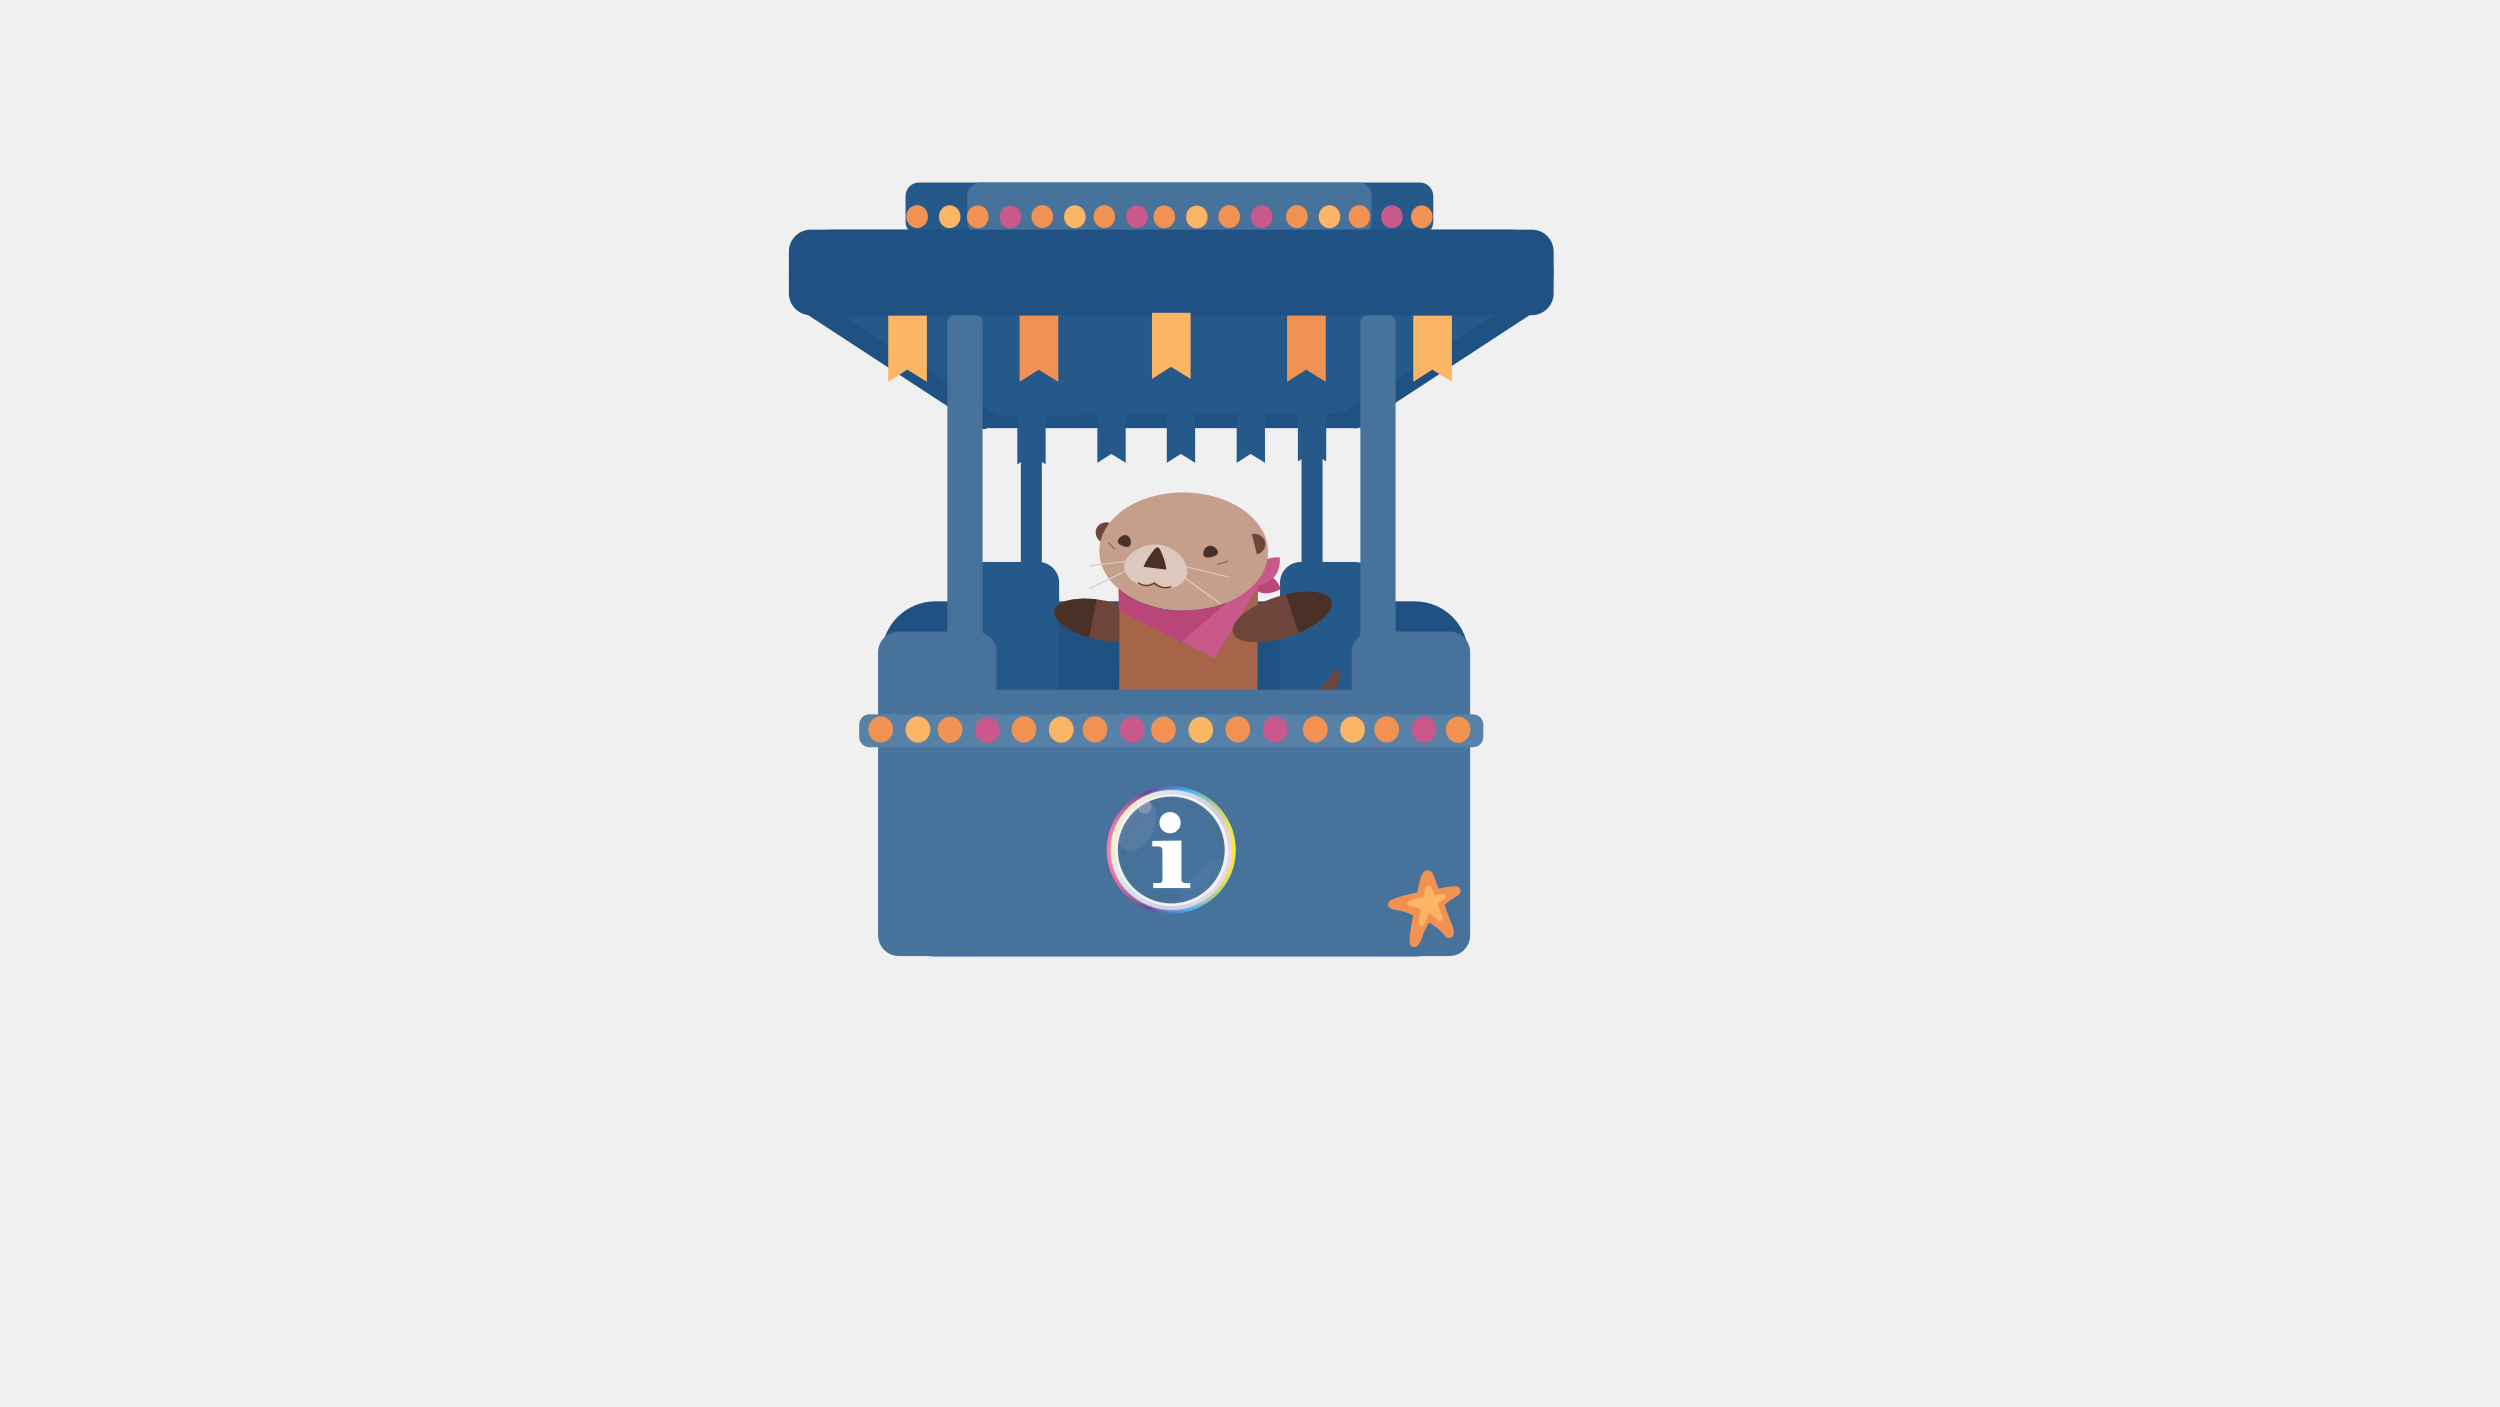
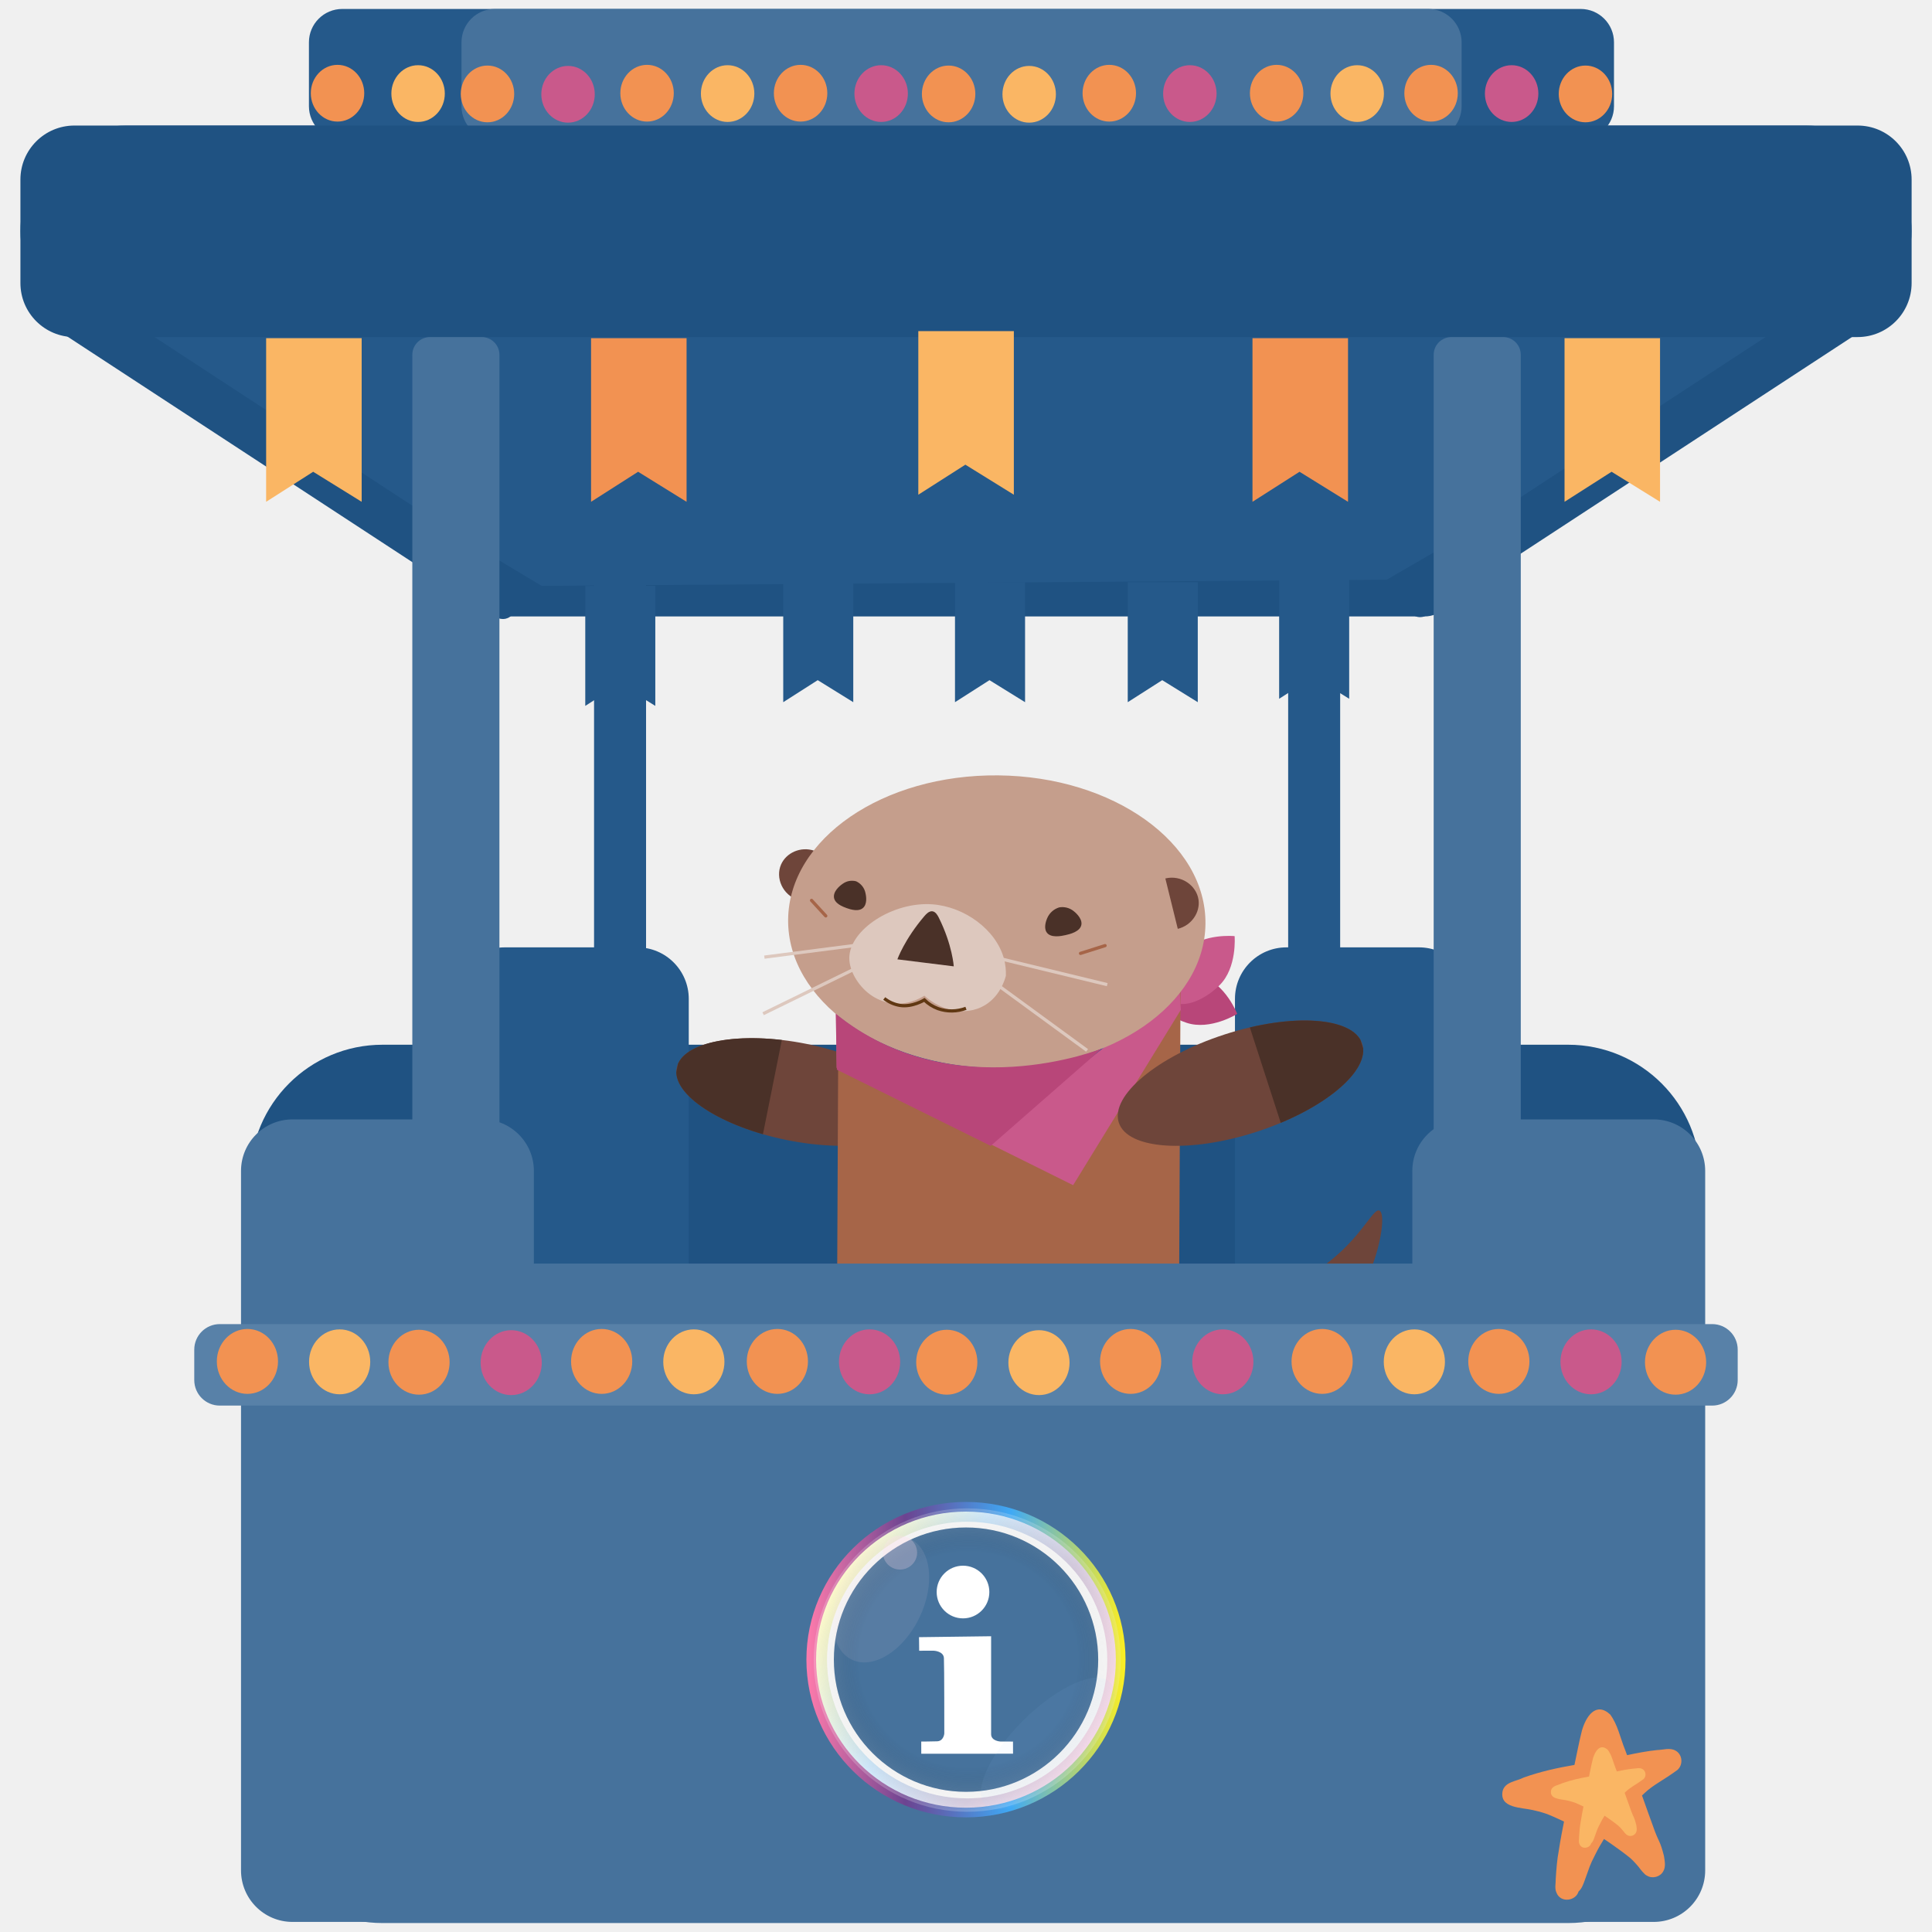
- <svg xmlns="http://www.w3.org/2000/svg" xmlns:xlink="http://www.w3.org/1999/xlink" version="1.1" id="Layer_1" x="0px" y="0px" width="1920px" height="1080px" viewBox="0 0 1920 1080" style="enable-background:new 0 0 1920 1080;" xml:space="preserve">
+ <svg xmlns="http://www.w3.org/2000/svg" xmlns:xlink="http://www.w3.org/1999/xlink" version="1.1" id="Layer_1" x="0px" y="0px" width="600px" height="600px" viewBox="0 0 600 600" style="enable-background:new 0 0 600 600;" xml:space="preserve">
  <style type="text/css">
	.st0{fill:#1F5282;}
	.st1{fill:#25598A;}
	.st2{fill:#46729C;}
	.st3{fill:#6E453A;}
	.st4{fill:#B84679;}
	.st5{fill:#C9598B;}
	.st6{clip-path:url(#SVGID_2_);}
	.st7{fill:#4A3128;}
	.st8{fill:#69473B;}
	.st9{fill:#A66548;}
	.st10{clip-path:url(#SVGID_4_);}
	.st11{fill:#1D559F;}
	.st12{fill:#C59E8C;}
	.st13{fill:#DDC8BE;}
	.st14{fill:none;stroke:#DDC8BE;stroke-miterlimit:10;}
	.st15{fill:none;stroke:#603813;stroke-miterlimit:10;}
	.st16{fill:none;stroke:#A66548;stroke-linecap:round;stroke-miterlimit:10;}
	.st17{clip-path:url(#SVGID_6_);}
	.st18{fill:#5881A8;stroke:#5881A8;stroke-width:6;stroke-miterlimit:10;}
	.st19{fill:#FAB664;}
	.st20{fill:#F29252;}
	.st21{fill:none;stroke:#FFFFFF;stroke-width:6;stroke-miterlimit:10;}
	.st22{fill:#FFFFFF;}
	.st23{opacity:0.28;}
	.st24{fill:url(#SVGID_7_);}
	.st25{fill:none;stroke:url(#SVGID_8_);stroke-width:3;stroke-miterlimit:10;}
	.st26{opacity:0.2;}
	.st27{fill:url(#SVGID_9_);}
	.st28{opacity:0.09;fill:#FFDCED;enable-background:new    ;}
	.st29{opacity:0.26;fill:#FFDCED;enable-background:new    ;}
	.st30{opacity:0.06;fill:#97D3FF;enable-background:new    ;}
</style>
-   <path class="st0" d="M677.28,693.2V502.88c0-22.67,18.38-41.05,41.05-41.05h368.21c22.67,0,41.05,18.38,41.05,41.05V693.2  c0,22.67-18.38,41.05-41.05,41.05H718.32C695.65,734.25,677.28,715.87,677.28,693.2z" />
-   <path class="st0" d="M748.77,319.82v-17.24c0-4.97,4.03-9,9-9h284.16c4.97,0,9,4.03,9,9v17.24c0,4.97-4.03,9-9,9H757.77  C752.8,328.82,748.77,324.79,748.77,319.82z" />
-   <polygon class="st1" points="781.28,356.6 781.28,319.34 803.04,319.34 803.04,356.6 791.99,349.76 " />
-   <polygon class="st1" points="842.76,355.45 842.76,318.19 864.52,318.19 864.52,355.45 853.48,348.61 " />
-   <polygon class="st1" points="896.1,355.45 896.1,318.19 917.86,318.19 917.86,355.45 906.82,348.61 " />
-   <polygon class="st1" points="949.75,355.45 949.75,318.19 971.51,318.19 971.51,355.45 960.46,348.61 " />
-   <polygon class="st1" points="996.77,354.39 996.77,317.12 1018.53,317.12 1018.53,354.39 1007.48,347.54 " />
-   <path class="st1" d="M605.86,209.21L605.86,209.21c0-18.14,14.7-32.84,32.84-32.84h521.64c18.14,0,32.84,14.7,32.84,32.84v0  c0,18.14-18.26,24.51-32.84,32.84l-130.15,75.35l-262.43,1.93L638.7,242.06C622.14,233.05,605.86,227.35,605.86,209.21z" />
-   <path class="st1" d="M695.46,170.37v-19.85c0-5.72,4.64-10.36,10.36-10.36h384.58c5.72,0,10.36,4.64,10.36,10.36v19.85  c0,5.72-4.64,10.36-10.36,10.36H705.82C700.1,180.73,695.46,176.09,695.46,170.37z" />
-   <path class="st1" d="M999.05,431.59l41.13,0c8.84,0,16,7.16,16,16v131.25c0,8.84-7.16,16-16,16l-41.13,0c-8.84,0-16-7.16-16-16  V447.59C983.05,438.75,990.21,431.59,999.05,431.59z" />
-   <path class="st2" d="M1054.13,485.02l58.95,0c8.84,0,16,7.16,16,16v217.23c0,8.84-7.16,16-16,16l-58.95,0c-8.84,0-16-7.16-16-16  V501.02C1038.13,492.18,1045.29,485.02,1054.13,485.02z" />
-   <path class="st1" d="M756.29,431.59l41.13,0c8.84,0,16,7.16,16,16v131.25c0,8.84-7.16,16-16,16l-41.13,0c-8.84,0-16-7.16-16-16  V447.59C740.29,438.75,747.46,431.59,756.29,431.59z" />
-   <path class="st2" d="M690.37,485.02l58.95,0c8.84,0,16,7.16,16,16v217.23c0,8.84-7.16,16-16,16l-58.95,0c-8.84,0-16-7.16-16-16  V501.02C674.37,492.18,681.53,485.02,690.37,485.02z" />
-   <path class="st3" d="M940.79,574.57c25.31,2.17,50.4-6.18,69.34-23.1c9.64-8.51,13.29-15.29,15.26-20.25  c3.08-7.73,4.37-16.87,2.56-17.86c-1.65-0.89-4.44,5.73-12.28,12.98c-4.9,4.47-10.51,8.1-16.6,10.73c-11.72,5-22.06,4.47-27.31,4.15  c-8.43-0.55-16.69-2.62-24.39-6.1" />
-   <path class="st4" d="M983.75,452.26c0,0-8.37,5.22-15.73,2.76s-12.26-7.67-10.94-11.65c1.33-3.98,8.37-5.22,15.73-2.76  S983.75,452.26,983.75,452.26z" />
-   <path class="st5" d="M982.95,428.1c0,0,0.84,9.82-4.69,15.26c-5.53,5.44-12.4,7.44-15.34,4.45s-0.84-9.82,4.69-15.26  C973.14,427.12,982.95,428.1,982.95,428.1z" />
-   <ellipse id="_Ellipse_3_2_" transform="matrix(0.1966 -0.9805 0.9805 0.1966 213.2098 1213.275)" class="st3" cx="846.98" cy="476.53" rx="15.24" ry="38.05" />
+   <path class="st0" d="M77.75,555.82V365.5c0-22.67,18.38-41.05,41.05-41.05h368.21c22.67,0,41.05,18.38,41.05,41.05v190.32  c0,22.67-18.38,41.05-41.05,41.05H118.8C96.13,596.86,77.75,578.49,77.75,555.82z" />
+   <path class="st0" d="M149.25,182.44V165.2c0-4.97,4.03-9,9-9h284.16c4.97,0,9,4.03,9,9v17.24c0,4.97-4.03,9-9,9H158.25  C153.28,191.44,149.25,187.41,149.25,182.44z" />
+   <polygon class="st1" points="181.76,219.22 181.76,181.95 203.51,181.95 203.51,219.22 192.47,212.37 " />
+   <polygon class="st1" points="243.24,218.07 243.24,180.81 264.99,180.81 264.99,218.07 253.95,211.23 " />
+   <polygon class="st1" points="296.58,218.07 296.58,180.81 318.34,180.81 318.34,218.07 307.29,211.23 " />
+   <polygon class="st1" points="350.23,218.07 350.23,180.81 371.98,180.81 371.98,218.07 360.94,211.23 " />
+   <polygon class="st1" points="397.25,217.01 397.25,179.74 419,179.74 419,217.01 407.96,210.16 " />
+   <path class="st1" d="M6.34,71.83L6.34,71.83c0-18.14,14.7-32.84,32.84-32.84h521.64c18.14,0,32.84,14.7,32.84,32.84v0  c0,18.14-18.26,24.51-32.84,32.84l-130.15,75.35l-262.43,1.93L39.18,104.68C22.62,95.66,6.34,89.97,6.34,71.83z" />
+   <path class="st1" d="M95.94,32.99V13.14c0-5.72,4.64-10.36,10.36-10.36l384.58,0c5.72,0,10.36,4.64,10.36,10.36v19.85  c0,5.72-4.64,10.36-10.36,10.36H106.3C100.58,43.35,95.94,38.71,95.94,32.99z" />
+   <path class="st1" d="M399.53,294.21l41.13,0c8.84,0,16,7.16,16,16v131.25c0,8.84-7.16,16-16,16l-41.13,0c-8.84,0-16-7.16-16-16  V310.21C383.53,301.37,390.69,294.21,399.53,294.21z" />
+   <path class="st2" d="M454.61,347.64l58.95,0c8.84,0,16,7.16,16,16v217.23c0,8.84-7.16,16-16,16l-58.95,0c-8.84,0-16-7.16-16-16  V363.64C438.61,354.8,445.77,347.64,454.61,347.64z" />
+   <path class="st1" d="M156.77,294.21l41.13,0c8.84,0,16,7.16,16,16v131.25c0,8.84-7.16,16-16,16l-41.13,0c-8.84,0-16-7.16-16-16  V310.21C140.77,301.37,147.93,294.21,156.77,294.21z" />
+   <path class="st2" d="M90.85,347.64l58.95,0c8.84,0,16,7.16,16,16v217.23c0,8.84-7.16,16-16,16l-58.95,0c-8.84,0-16-7.16-16-16  V363.64C74.85,354.8,82.01,347.64,90.85,347.64z" />
+   <path class="st3" d="M341.27,437.19c25.31,2.17,50.4-6.18,69.34-23.1c9.64-8.51,13.29-15.29,15.26-20.25  c3.08-7.73,4.37-16.87,2.56-17.86c-1.65-0.89-4.44,5.73-12.28,12.98c-4.9,4.47-10.51,8.1-16.6,10.73c-11.72,5-22.06,4.47-27.31,4.15  c-8.43-0.55-16.69-2.62-24.39-6.1" />
+   <path class="st4" d="M384.23,314.88c0,0-8.37,5.22-15.73,2.76c-7.36-2.46-12.26-7.67-10.94-11.65c1.33-3.98,8.37-5.22,15.73-2.76  C380.67,305.7,384.23,314.88,384.23,314.88z" />
+   <path class="st5" d="M383.42,290.72c0,0,0.84,9.82-4.69,15.26s-12.4,7.44-15.34,4.45c-2.94-2.99-0.84-9.82,4.69-15.26  C373.62,289.73,383.42,290.72,383.42,290.72z" />
+   <ellipse id="_Ellipse_3_2_" transform="matrix(0.1966 -0.9805 0.9805 0.1966 -133.7291 515.0893)" class="st3" cx="247.46" cy="339.15" rx="15.24" ry="38.05" />
  <g>
    <defs>
-       <ellipse id="SVGID_1_" transform="matrix(0.1966 -0.9805 0.9805 0.1966 213.2098 1213.275)" cx="846.98" cy="476.53" rx="15.24" ry="38.05" />
+       <ellipse id="SVGID_1_" transform="matrix(0.1966 -0.9805 0.9805 0.1966 -133.7291 515.0893)" cx="247.46" cy="339.15" rx="15.24" ry="38.05" />
    </defs>
    <clipPath id="SVGID_2_">
      <use xlink:href="#SVGID_1_" style="overflow:visible;" />
    </clipPath>
    <g class="st6">
-       <rect x="808.16" y="457.05" transform="matrix(0.1966 -0.9805 0.9805 0.1966 199.538 1187.777)" class="st7" width="32.85" height="30.16" />
+       <rect x="208.64" y="319.67" transform="matrix(0.1966 -0.9805 0.9805 0.1966 -147.4008 489.591)" class="st7" width="32.85" height="30.16" />
    </g>
  </g>
-   <path class="st8" d="M957.16,598.65h-52.04c2.22-10.23,4.45-20.46,6.67-30.69h45.38L957.16,598.65z" />
-   <path class="st7" d="M931.14,598.06h26.02c-0.18,14.37-11.97,25.87-26.34,25.69c-14.12-0.18-25.52-11.58-25.69-25.69H931.14z" />
-   <path class="st8" d="M851.75,599.31h48.03l-6.15-30.69h-41.88V599.31z" />
-   <path class="st7" d="M875.77,595.38h-24.02c0,14.27,10.84,26.02,24.02,26.02s24.02-11.75,24.02-26.02H875.77z" />
-   <polygon class="st9" points="965.27,631.8 859.06,630.51 860.01,428.5 966.21,429.79 " />
-   <polygon class="st5" points="965.23,434.97 859.02,432.98 859.34,468.99 932.79,505.45 966.25,450.98 " />
+   <path class="st8" d="M357.64,461.26H305.6c2.22-10.23,4.45-20.46,6.67-30.69h45.38L357.64,461.26z" />
+   <path class="st7" d="M331.62,460.67h26.02c-0.18,14.37-11.97,25.87-26.34,25.69c-14.12-0.18-25.52-11.58-25.69-25.69H331.62z" />
+   <path class="st8" d="M252.23,461.93h48.03l-6.15-30.69h-41.88V461.93z" />
+   <path class="st7" d="M276.25,458h-24.02c0,14.27,10.84,26.02,24.02,26.02c13.17,0,24.02-11.75,24.02-26.02H276.25z" />
+   <polygon class="st9" points="365.74,494.42 259.54,493.13 260.48,291.12 366.69,292.41 " />
+   <polygon class="st5" points="365.71,297.59 259.5,295.6 259.82,331.61 333.27,368.07 366.73,313.6 " />
  <g>
    <defs>
-       <polyline id="SVGID_3_" points="859.93,469.27 933.38,505.73 966.84,451.26 965.82,435.25 859.61,433.26   " />
+       <polyline id="SVGID_3_" points="260.41,331.89 333.86,368.35 367.32,313.88 366.3,297.87 260.09,295.88   " />
    </defs>
    <clipPath id="SVGID_4_">
      <use xlink:href="#SVGID_3_" style="overflow:visible;" />
    </clipPath>
    <g class="st10">
-       <rect x="844.7" y="419.01" transform="matrix(0.7862 -0.618 0.618 0.7862 -85.528 655.4665)" class="st11" width="119.55" height="64.65" />
+       <rect x="245.18" y="281.63" transform="matrix(0.7862 -0.618 0.618 0.7862 -128.8165 255.5889)" class="st11" width="119.55" height="64.65" />
    </g>
  </g>
-   <path class="st3" d="M847.3,416.88c-4.76-1.61-7.02-6.88-5.22-11.01c1.61-3.67,6.08-5.7,10.28-4.3" />
-   <ellipse transform="matrix(9.999500e-03 -0.9999 0.9999 9.999500e-03 476.43 1328.411)" class="st12" cx="909.1" cy="423.6" rx="45.44" ry="64.81" />
-   <path class="st3" d="M961.44,410.19c4.88-1.18,9.61,2.1,10.28,6.54c0.6,3.96-2.12,8.06-6.43,9.11" />
-   <path class="st13" d="M911.91,440.4c-0.26,1-1.9,7.05-7.63,9.75c-3.54,1.67-6.88,1.24-8.21,1.06c-5.02-0.71-8.58-3.8-9.47-4.61l0,0  c-1.4,0.87-5.43,3.1-10.44,2.32c-2.4-0.4-4.67-1.37-6.62-2.84c-3.58-2.7-6.27-7.23-6.26-11.16c0-8.74,13.5-17.61,25.85-16.69  c9.83,0.73,19.75,7.79,22.2,16.95C911.77,436.88,911.97,438.64,911.91,440.4z" />
-   <path class="st7" d="M895.73,437.49l-17.51-2.18c0,0,2.18-6.17,8.43-13.47c0.45-0.52,1.39-1.58,2.44-1.45  c1.05,0.13,1.69,1.37,2.01,2.01C895.3,430.86,895.73,437.49,895.73,437.49z" />
-   <line class="st14" x1="909.19" y1="434.88" x2="943.39" y2="443.17" />
-   <line class="st14" x1="908.71" y1="442.83" x2="937.12" y2="463.59" />
-   <line class="st14" x1="836.91" y1="434.62" x2="871.8" y2="430.12" />
-   <line class="st14" x1="836.51" y1="452.2" x2="868.12" y2="436.74" />
-   <path class="st15" d="M874.14,447.46c1.4,1.11,3.06,1.85,4.82,2.15c3.89,0.63,7.63-1.69,7.63-1.69c1.21,1.19,2.66,2.11,4.25,2.7  c2.82,0.99,5.89,0.95,8.68-0.1" />
-   <path class="st7" d="M928.51,419.17c-1.71,0.5-3.09,1.75-3.78,3.39c-0.2,0.49-1.13,2.7-0.24,4.23c1.2,2.06,4.77,1.26,5.94,1  c1.25-0.28,4.75-1.07,4.96-3.42c0.17-2.01-2.17-3.85-2.49-4.09C931.65,419.32,930.06,418.91,928.51,419.17z" />
-   <path class="st7" d="M865.39,411.08c1.5,0.68,2.59,2.04,2.91,3.66c0.11,0.49,0.63,2.76-0.38,4.19c-1.36,1.93-4.45,0.84-5.46,0.48  c-1.08-0.4-4.11-1.45-3.96-3.79c0.13-2.01,2.48-3.61,2.81-3.82C862.5,410.96,864,410.7,865.39,411.08z" />
-   <line class="st16" x1="935.08" y1="433.46" x2="942.71" y2="431.06" />
-   <line class="st16" x1="851.55" y1="417" x2="855.97" y2="421.82" />
-   <ellipse id="_Ellipse_4_2_" transform="matrix(0.9513 -0.3081 0.3081 0.9513 -98.0672 326.4756)" class="st3" cx="984.79" cy="473.78" rx="39.73" ry="15.91" />
+   <path class="st3" d="M247.78,279.5c-4.76-1.61-7.02-6.88-5.22-11.01c1.61-3.67,6.08-5.7,10.28-4.3" />
+   <ellipse transform="matrix(9.999500e-03 -0.9999 0.9999 9.999500e-03 20.2767 592.9118)" class="st12" cx="309.57" cy="286.22" rx="45.44" ry="64.81" />
+   <path class="st3" d="M361.91,272.81c4.88-1.18,9.61,2.1,10.29,6.54c0.6,3.96-2.12,8.06-6.43,9.11" />
+   <path class="st13" d="M312.39,303.02c-0.26,1-1.9,7.05-7.63,9.75c-3.54,1.67-6.88,1.24-8.21,1.06c-5.02-0.71-8.58-3.8-9.47-4.61l0,0  c-1.4,0.87-5.43,3.1-10.44,2.32c-2.4-0.4-4.67-1.37-6.62-2.84c-3.58-2.7-6.27-7.23-6.26-11.16c0-8.74,13.5-17.61,25.85-16.69  c9.83,0.73,19.75,7.79,22.2,16.95C312.25,299.5,312.45,301.26,312.39,303.02z" />
+   <path class="st7" d="M296.2,300.11l-17.51-2.18c0,0,2.18-6.17,8.43-13.47c0.45-0.52,1.39-1.58,2.44-1.45  c1.05,0.13,1.69,1.37,2.01,2.01C295.78,293.48,296.2,300.11,296.2,300.11z" />
+   <line class="st14" x1="309.67" y1="297.5" x2="343.86" y2="305.79" />
+   <line class="st14" x1="309.19" y1="305.45" x2="337.6" y2="326.21" />
+   <line class="st14" x1="237.39" y1="297.24" x2="272.28" y2="292.74" />
+   <line class="st14" x1="236.99" y1="314.82" x2="268.6" y2="299.36" />
+   <path class="st15" d="M274.61,310.08c1.4,1.11,3.06,1.85,4.82,2.15c3.89,0.63,7.63-1.69,7.63-1.69c1.21,1.19,2.66,2.11,4.25,2.7  c2.82,0.99,5.89,0.95,8.68-0.1" />
+   <path class="st7" d="M328.98,281.79c-1.71,0.5-3.09,1.75-3.78,3.39c-0.2,0.49-1.13,2.7-0.24,4.23c1.2,2.06,4.77,1.26,5.94,1  c1.25-0.28,4.75-1.07,4.96-3.42c0.17-2.01-2.17-3.85-2.49-4.09C332.12,281.93,330.54,281.53,328.98,281.79z" />
+   <path class="st7" d="M265.87,273.69c1.5,0.68,2.59,2.04,2.91,3.66c0.11,0.49,0.63,2.76-0.38,4.19c-1.36,1.93-4.45,0.84-5.46,0.48  c-1.08-0.4-4.11-1.45-3.96-3.79c0.13-2.01,2.48-3.61,2.81-3.82C262.98,273.58,264.47,273.32,265.87,273.69z" />
+   <line class="st16" x1="335.56" y1="296.08" x2="343.19" y2="293.67" />
+   <line class="st16" x1="252.03" y1="279.62" x2="256.45" y2="284.44" />
+   <ellipse id="_Ellipse_4_2_" transform="matrix(0.9513 -0.3081 0.3081 0.9513 -84.9052 135.0713)" class="st3" cx="385.27" cy="336.4" rx="39.73" ry="15.91" />
  <g>
    <defs>
-       <ellipse id="SVGID_5_" transform="matrix(0.9513 -0.3081 0.3081 0.9513 -98.0672 326.4756)" cx="984.79" cy="473.78" rx="39.73" ry="15.91" />
+       <ellipse id="SVGID_5_" transform="matrix(0.9513 -0.3081 0.3081 0.9513 -84.9052 135.0713)" cx="385.27" cy="336.4" rx="39.73" ry="15.91" />
    </defs>
    <clipPath id="SVGID_6_">
      <use xlink:href="#SVGID_5_" style="overflow:visible;" />
    </clipPath>
    <g class="st17">
-       <rect x="991.7" y="449.2" transform="matrix(0.9513 -0.3081 0.3081 0.9513 -94.6756 333.0941)" class="st7" width="31.48" height="34.29" />
+       <rect x="392.18" y="311.82" transform="matrix(0.9513 -0.3081 0.3081 0.9513 -81.5137 141.6898)" class="st7" width="31.48" height="34.29" />
    </g>
  </g>
-   <path class="st2" d="M677.28,693.56v-122.7c0-22.67,18.38-41.05,41.05-41.05h368.21c22.67,0,41.05,18.38,41.05,41.05v122.7  c0,22.67-18.38,41.05-41.05,41.05H718.32C695.65,734.6,677.28,716.23,677.28,693.56z" />
-   <path class="st2" d="M742.84,170.37v-19.85c0-5.72,4.64-10.36,10.36-10.36h289.88c5.72,0,10.36,4.64,10.36,10.36v19.85  c0,5.72-4.64,10.36-10.36,10.36H753.2C747.48,180.73,742.84,176.09,742.84,170.37z" />
-   <path class="st0" d="M605.86,225.28v-32.13c0-9.27,7.51-16.78,16.78-16.78h553.77c9.27,0,16.78,7.51,16.78,16.78v32.13  c0,9.27-7.51,16.78-16.78,16.78H622.64C613.37,242.06,605.86,234.55,605.86,225.28z" />
-   <path class="st0" d="M1037.38,327.35l-3.93-6.01c-1.13-1.73-0.65-4.06,1.09-5.19l143.64-93.94c1.73-1.13,4.06-0.65,5.19,1.09  l3.93,6.01c1.13,1.73,0.65,4.06-1.09,5.19l-143.64,93.94C1040.83,329.57,1038.51,329.08,1037.38,327.35z" />
-   <path class="st0" d="M758.85,327.93l3.93-6.01c1.13-1.73,0.65-4.06-1.09-5.19l-143.64-93.94c-1.73-1.13-4.06-0.65-5.19,1.09  l-3.93,6.01c-1.13,1.73-0.65,4.06,1.09,5.19l143.64,93.94C755.39,330.15,757.72,329.67,758.85,327.93z" />
-   <path class="st2" d="M733.07,242.06h16.05c3.04,0,5.5,2.46,5.5,5.5v322.49c0,3.04-2.46,5.5-5.5,5.5h-16.05c-3.04,0-5.5-2.46-5.5-5.5  V247.56C727.57,244.52,730.04,242.06,733.07,242.06z" />
-   <path class="st2" d="M1050.26,242.06h16.05c3.04,0,5.5,2.46,5.5,5.5v323.06c0,3.04-2.46,5.5-5.5,5.5h-16.05  c-3.04,0-5.5-2.46-5.5-5.5V247.56C1044.76,244.52,1047.23,242.06,1050.26,242.06z" />
-   <path class="st1" d="M1002.07,242.41h11.15c1.38,0,2.5,1.12,2.5,2.5v202.17c0,1.38-1.12,2.5-2.5,2.5h-11.15  c-1.38,0-2.5-1.12-2.5-2.5V244.91C999.57,243.53,1000.69,242.41,1002.07,242.41z" />
-   <path class="st18" d="M662.86,565.97v-9.45c0-2.73,2.21-4.93,4.93-4.93h463.47c2.73,0,4.93,2.21,4.93,4.93v9.45  c0,2.73-2.21,4.93-4.93,4.93H667.79C665.06,570.91,662.86,568.7,662.86,565.97z" />
-   <path class="st1" d="M786.51,242.41h11.15c1.38,0,2.5,1.12,2.5,2.5v242.73c0,1.38-1.12,2.5-2.5,2.5h-11.15c-1.38,0-2.5-1.12-2.5-2.5  V244.91C784.01,243.53,785.13,242.41,786.51,242.41z" />
-   <polygon class="st19" points="682.17,293.22 682.17,242.41 711.84,242.41 711.84,293.22 696.78,283.89 " />
-   <polygon class="st20" points="783.08,293.22 783.08,242.41 812.75,242.41 812.75,293.22 797.69,283.89 " />
-   <polygon class="st20" points="988.49,293.22 988.49,242.41 1018.16,242.41 1018.16,293.22 1003.1,283.89 " />
-   <polygon class="st19" points="884.71,291.02 884.71,240.21 914.38,240.21 914.38,291.02 899.32,281.69 " />
-   <polygon class="st19" points="1085.4,293.22 1085.4,242.41 1115.07,242.41 1115.07,293.22 1100.01,283.89 " />
-   <path class="st4" d="M859.06,452.2l0.36,17.38l47.77,23.66L941.76,463C941.76,463,895.39,481.74,859.06,452.2z" />
-   <circle class="st21" cx="899.53" cy="652.8" r="44.05" />
-   <path class="st22" d="M884.93,645.83l0.05,4.21l4.47-0.01c0,0,3.07,0.09,3.21,2.27c0.13,2.18,0.12,23.44,0.12,23.44  s-0.16,2.35-2.23,2.43c-2.07,0.07-4.93,0.07-4.93,0.07l0.01,3.79l28.5-0.01l-0.01-3.77l-3.95-0.02c0,0-2.85-0.13-2.85-2.28  c0-2,0-30.41,0-30.41S884.93,645.81,884.93,645.83z" />
-   <circle class="st22" cx="898.6" cy="631.8" r="8.18" />
-   <path class="st20" d="M1120.45,687.06c1.86-1.61,1.61-4.84-0.6-6.02c-1.74-0.98-3.81-0.21-5.69-0.17c-3.15,0.33-6.25,0.93-9.33,1.59  c-0.23-0.61-0.46-1.22-0.69-1.82c-1.46-3.61-2.22-7.67-4.58-10.83c-4.51-4.11-7.53,0.78-8.75,4.98c-0.9,3.54-1.56,7.13-2.33,10.7  c-5.02,0.87-10.39,1.99-15.78,3.93c-2.27,1.18-5.8,1.29-6.53,4.2c-1.06,5.38,5.93,5.06,9.46,5.91c4.51,1.02,5.53,1.7,9.61,3.55  c-0.44,2.3-1.13,5.67-1.6,8.87c-0.56,2.94-0.79,5.92-0.97,8.9c0.03,1.42-0.41,2.97,0.22,4.29c1.23,3.3,5.99,2.67,6.87-0.34  c0.97-0.84,1.42-2.13,1.86-3.32c1.66-4.51,1.48-4.6,3.33-8.17c0.87-1.76,1.77-3.33,2.7-4.81c1.82,1.16,3.55,2.47,5.32,3.72  c2.21,1.71,3.01,2.04,5.51,5.03c0.3,0.44,1.82,2.43,2.54,2.64c1.67,1.03,4.06,0.39,5.02-1.32c0.88-1.45,0.47-3.25,0.23-4.83  c-1.12-4.46-1.54-4.26-2.84-7.71c-1.35-3.67-2.66-7.36-3.97-11.04c0.24-0.23,0.47-0.45,0.72-0.69  C1113.01,691.61,1115.87,690.42,1120.45,687.06z" />
-   <path class="st19" d="M1109.89,689.94c0.98-0.85,0.85-2.55-0.32-3.18c-0.92-0.52-2.01-0.11-3-0.09c-1.66,0.17-3.3,0.49-4.93,0.84  c-0.12-0.32-0.24-0.64-0.37-0.96c-0.77-1.91-1.17-4.05-2.42-5.72c-2.38-2.17-3.97,0.41-4.62,2.63c-0.48,1.87-0.82,3.76-1.23,5.65  c-2.65,0.46-5.48,1.05-8.33,2.08c-1.2,0.62-3.06,0.68-3.45,2.22c-0.56,2.84,3.13,2.67,4.99,3.12c2.38,0.54,2.92,0.9,5.07,1.88  c-0.23,1.21-0.6,2.99-0.85,4.68c-0.3,1.55-0.42,3.12-0.51,4.7c0.02,0.75-0.22,1.57,0.11,2.26c0.65,1.74,3.16,1.41,3.63-0.18  c0.51-0.44,0.75-1.13,0.98-1.75c0.88-2.38,0.78-2.43,1.76-4.31c0.46-0.93,0.93-1.76,1.43-2.54c0.96,0.61,1.88,1.3,2.81,1.97  c1.16,0.9,1.59,1.08,2.91,2.66c0.16,0.23,0.96,1.28,1.34,1.4c0.88,0.54,2.14,0.21,2.65-0.7c0.46-0.77,0.25-1.71,0.12-2.55  c-0.59-2.35-0.81-2.25-1.5-4.07c-0.71-1.94-1.4-3.88-2.09-5.83c0.13-0.12,0.25-0.24,0.38-0.37  C1105.97,692.34,1107.48,691.71,1109.89,689.94z" />
-   <ellipse class="st20" cx="894.13" cy="166.55" rx="8.3" ry="8.81" />
-   <ellipse class="st20" cx="1091.9" cy="166.55" rx="8.3" ry="8.81" />
-   <ellipse class="st20" cx="704.34" cy="166.33" rx="8.3" ry="8.81" />
-   <ellipse class="st20" cx="800.47" cy="166.33" rx="8.3" ry="8.81" />
-   <ellipse class="st20" cx="996" cy="166.33" rx="8.3" ry="8.81" />
-   <ellipse class="st20" cx="848.15" cy="166.33" rx="8.3" ry="8.81" />
-   <ellipse class="st20" cx="750.91" cy="166.55" rx="8.3" ry="8.81" />
-   <ellipse class="st20" cx="944.02" cy="166.33" rx="8.3" ry="8.81" />
-   <ellipse class="st20" cx="1043.95" cy="166.33" rx="8.3" ry="8.81" />
-   <ellipse class="st19" cx="919.15" cy="166.67" rx="8.3" ry="8.81" />
-   <ellipse class="st19" cx="729.37" cy="166.44" rx="8.3" ry="8.81" />
-   <ellipse class="st19" cx="825.49" cy="166.44" rx="8.3" ry="8.81" />
-   <ellipse class="st19" cx="1021.02" cy="166.44" rx="8.3" ry="8.81" />
-   <ellipse class="st5" cx="873.18" cy="166.44" rx="8.3" ry="8.81" />
-   <ellipse class="st5" cx="775.93" cy="166.67" rx="8.3" ry="8.81" />
-   <ellipse class="st5" cx="969.04" cy="166.44" rx="8.3" ry="8.81" />
-   <ellipse class="st5" cx="1068.97" cy="166.44" rx="8.3" ry="8.81" />
-   <ellipse class="st20" cx="893.55" cy="560.44" rx="9.5" ry="10.08" />
-   <ellipse class="st20" cx="1119.88" cy="560.44" rx="9.5" ry="10.08" />
-   <ellipse class="st20" cx="676.37" cy="560.18" rx="9.5" ry="10.08" />
-   <ellipse class="st20" cx="786.37" cy="560.18" rx="9.5" ry="10.08" />
-   <ellipse class="st20" cx="1010.13" cy="560.18" rx="9.5" ry="10.08" />
-   <ellipse class="st20" cx="840.94" cy="560.18" rx="9.5" ry="10.08" />
-   <ellipse class="st20" cx="729.65" cy="560.44" rx="9.5" ry="10.08" />
-   <ellipse class="st20" cx="950.65" cy="560.18" rx="9.5" ry="10.08" />
-   <ellipse class="st20" cx="1065" cy="560.18" rx="9.5" ry="10.08" />
-   <ellipse class="st19" cx="922.18" cy="560.56" rx="9.5" ry="10.08" />
-   <ellipse class="st19" cx="705" cy="560.31" rx="9.5" ry="10.08" />
-   <ellipse class="st19" cx="815.01" cy="560.31" rx="9.5" ry="10.08" />
-   <ellipse class="st19" cx="1038.76" cy="560.31" rx="9.5" ry="10.08" />
-   <ellipse class="st5" cx="869.57" cy="560.31" rx="9.5" ry="10.08" />
-   <ellipse class="st5" cx="758.29" cy="560.56" rx="9.5" ry="10.08" />
-   <ellipse class="st5" cx="979.28" cy="560.31" rx="9.5" ry="10.08" />
-   <ellipse class="st5" cx="1093.64" cy="560.31" rx="9.5" ry="10.08" />
+   <path class="st2" d="M77.75,556.17v-122.7c0-22.67,18.38-41.05,41.05-41.05h368.21c22.67,0,41.05,18.38,41.05,41.05v122.7  c0,22.67-18.38,41.05-41.05,41.05H118.8C96.13,597.22,77.75,578.84,77.75,556.17z" />
+   <path class="st2" d="M143.32,32.99V13.14c0-5.72,4.64-10.36,10.36-10.36l289.88,0c5.72,0,10.36,4.64,10.36,10.36v19.85  c0,5.72-4.64,10.36-10.36,10.36H153.68C147.96,43.35,143.32,38.71,143.32,32.99z" />
+   <path class="st0" d="M6.34,87.9l0-32.13c0-9.27,7.51-16.78,16.78-16.78h553.77c9.27,0,16.78,7.51,16.78,16.78V87.9  c0,9.27-7.51,16.78-16.78,16.78H23.12C13.85,104.68,6.34,97.16,6.34,87.9z" />
+   <path class="st0" d="M437.85,189.97l-3.93-6.01c-1.13-1.73-0.65-4.06,1.09-5.19l143.64-93.94c1.73-1.13,4.06-0.65,5.19,1.09  l3.93,6.01c1.13,1.73,0.65,4.06-1.09,5.19l-143.64,93.94C441.31,192.19,438.99,191.7,437.85,189.97z" />
+   <path class="st0" d="M159.33,190.55l3.93-6.01c1.13-1.73,0.65-4.06-1.09-5.19L18.53,85.41c-1.73-1.13-4.06-0.65-5.19,1.09  l-3.93,6.01c-1.13,1.73-0.65,4.06,1.09,5.19l143.64,93.94C155.87,192.77,158.19,192.29,159.33,190.55z" />
+   <path class="st2" d="M133.55,104.68h16.05c3.04,0,5.5,2.46,5.5,5.5v322.49c0,3.04-2.46,5.5-5.5,5.5h-16.05c-3.04,0-5.5-2.46-5.5-5.5  V110.18C128.05,107.14,130.51,104.68,133.55,104.68z" />
+   <path class="st2" d="M450.74,104.68h16.05c3.04,0,5.5,2.46,5.5,5.5v323.06c0,3.04-2.46,5.5-5.5,5.5h-16.05c-3.04,0-5.5-2.46-5.5-5.5  V110.18C445.24,107.14,447.7,104.68,450.74,104.68z" />
+   <path class="st1" d="M402.55,105.03h11.15c1.38,0,2.5,1.12,2.5,2.5V309.7c0,1.38-1.12,2.5-2.5,2.5h-11.15c-1.38,0-2.5-1.12-2.5-2.5  V107.53C400.05,106.15,401.17,105.03,402.55,105.03z" />
+   <path class="st18" d="M63.33,428.59v-9.45c0-2.73,2.21-4.93,4.93-4.93h463.47c2.73,0,4.93,2.21,4.93,4.93l0,9.45  c0,2.73-2.21,4.93-4.93,4.93H68.27C65.54,433.53,63.33,431.32,63.33,428.59z" />
+   <path class="st1" d="M186.99,105.03h11.15c1.38,0,2.5,1.12,2.5,2.5v242.73c0,1.38-1.12,2.5-2.5,2.5h-11.15c-1.38,0-2.5-1.12-2.5-2.5  V107.53C184.49,106.15,185.61,105.03,186.99,105.03z" />
+   <polygon class="st19" points="82.65,155.84 82.65,105.03 112.32,105.03 112.32,155.84 97.26,146.51 " />
+   <polygon class="st20" points="183.56,155.84 183.56,105.03 213.22,105.03 213.22,155.84 198.17,146.51 " />
+   <polygon class="st20" points="388.97,155.84 388.97,105.03 418.64,105.03 418.64,155.84 403.58,146.51 " />
+   <polygon class="st19" points="285.19,153.64 285.19,102.83 314.86,102.83 314.86,153.64 299.8,144.31 " />
+   <polygon class="st19" points="485.88,155.84 485.88,105.03 515.54,105.03 515.54,155.84 500.49,146.51 " />
+   <path class="st4" d="M259.54,314.82l0.36,17.38l47.77,23.66l34.57-30.25C342.24,325.62,295.87,344.36,259.54,314.82z" />
+   <circle class="st21" cx="300.01" cy="515.42" r="44.05" />
+   <path class="st22" d="M285.41,508.44l0.05,4.21l4.47-0.01c0,0,3.07,0.09,3.21,2.27c0.13,2.18,0.12,23.44,0.12,23.44  s-0.16,2.35-2.23,2.43c-2.07,0.07-4.93,0.07-4.93,0.07l0.01,3.79l28.5-0.01l-0.01-3.77l-3.95-0.02c0,0-2.85-0.13-2.85-2.28  c0-2,0-30.41,0-30.41S285.41,508.42,285.41,508.44z" />
+   <circle class="st22" cx="299.07" cy="494.42" r="8.18" />
+   <path class="st20" d="M520.93,549.68c1.86-1.61,1.61-4.84-0.6-6.02c-1.74-0.98-3.81-0.21-5.69-0.17c-3.15,0.33-6.25,0.93-9.33,1.59  c-0.23-0.61-0.46-1.22-0.69-1.82c-1.46-3.61-2.22-7.67-4.58-10.83c-4.51-4.11-7.53,0.78-8.75,4.98c-0.9,3.54-1.56,7.13-2.33,10.7  c-5.02,0.87-10.39,1.99-15.78,3.93c-2.27,1.18-5.8,1.29-6.53,4.2c-1.06,5.38,5.93,5.06,9.46,5.91c4.51,1.02,5.53,1.7,9.61,3.55  c-0.44,2.3-1.13,5.67-1.6,8.87c-0.56,2.94-0.79,5.92-0.97,8.9c0.03,1.42-0.41,2.97,0.22,4.29c1.23,3.3,5.99,2.67,6.87-0.34  c0.97-0.84,1.42-2.13,1.86-3.32c1.66-4.51,1.48-4.6,3.33-8.17c0.87-1.76,1.77-3.33,2.7-4.81c1.82,1.16,3.55,2.47,5.32,3.72  c2.21,1.71,3.01,2.04,5.51,5.03c0.3,0.44,1.82,2.43,2.54,2.64c1.67,1.03,4.06,0.39,5.02-1.32c0.88-1.45,0.47-3.25,0.23-4.83  c-1.12-4.46-1.54-4.26-2.84-7.71c-1.35-3.67-2.66-7.36-3.97-11.04c0.24-0.23,0.47-0.45,0.72-0.69  C513.49,554.23,516.35,553.04,520.93,549.68z" />
+   <path class="st19" d="M510.37,552.56c0.98-0.85,0.85-2.55-0.32-3.18c-0.92-0.52-2.01-0.11-3-0.09c-1.66,0.17-3.3,0.49-4.93,0.84  c-0.12-0.32-0.24-0.64-0.37-0.96c-0.77-1.91-1.17-4.05-2.42-5.72c-2.38-2.17-3.97,0.41-4.62,2.63c-0.48,1.87-0.82,3.76-1.23,5.65  c-2.65,0.46-5.48,1.05-8.33,2.08c-1.2,0.62-3.06,0.68-3.45,2.22c-0.56,2.84,3.13,2.67,4.99,3.12c2.38,0.54,2.92,0.9,5.07,1.88  c-0.23,1.21-0.6,2.99-0.85,4.68c-0.3,1.55-0.42,3.12-0.51,4.7c0.02,0.75-0.22,1.57,0.11,2.26c0.65,1.74,3.16,1.41,3.63-0.18  c0.51-0.44,0.75-1.13,0.98-1.75c0.88-2.38,0.78-2.43,1.76-4.31c0.46-0.93,0.93-1.76,1.43-2.54c0.96,0.61,1.88,1.3,2.81,1.97  c1.16,0.9,1.59,1.08,2.91,2.66c0.16,0.23,0.96,1.28,1.34,1.4c0.88,0.54,2.14,0.21,2.65-0.7c0.46-0.77,0.25-1.71,0.12-2.55  c-0.59-2.35-0.81-2.25-1.5-4.07c-0.71-1.94-1.4-3.88-2.09-5.83c0.13-0.12,0.25-0.24,0.38-0.37  C506.44,554.96,507.95,554.33,510.37,552.56z" />
+   <ellipse class="st20" cx="294.6" cy="29.17" rx="8.3" ry="8.81" />
+   <ellipse class="st20" cx="492.38" cy="29.17" rx="8.3" ry="8.81" />
+   <ellipse class="st20" cx="104.82" cy="28.95" rx="8.3" ry="8.81" />
+   <ellipse class="st20" cx="200.95" cy="28.95" rx="8.3" ry="8.81" />
+   <ellipse class="st20" cx="396.47" cy="28.95" rx="8.3" ry="8.81" />
+   <ellipse class="st20" cx="248.63" cy="28.95" rx="8.3" ry="8.81" />
+   <ellipse class="st20" cx="151.39" cy="29.17" rx="8.3" ry="8.81" />
+   <ellipse class="st20" cx="344.5" cy="28.95" rx="8.3" ry="8.81" />
+   <ellipse class="st20" cx="444.43" cy="28.95" rx="8.3" ry="8.81" />
+   <ellipse class="st19" cx="319.62" cy="29.28" rx="8.3" ry="8.81" />
+   <ellipse class="st19" cx="129.84" cy="29.06" rx="8.3" ry="8.81" />
+   <ellipse class="st19" cx="225.97" cy="29.06" rx="8.3" ry="8.81" />
+   <ellipse class="st19" cx="421.49" cy="29.06" rx="8.3" ry="8.81" />
+   <ellipse class="st5" cx="273.65" cy="29.06" rx="8.3" ry="8.81" />
+   <ellipse class="st5" cx="176.41" cy="29.28" rx="8.3" ry="8.81" />
+   <ellipse class="st5" cx="369.52" cy="29.06" rx="8.3" ry="8.81" />
+   <ellipse class="st5" cx="469.45" cy="29.06" rx="8.3" ry="8.81" />
+   <ellipse class="st20" cx="294.03" cy="423.05" rx="9.5" ry="10.08" />
+   <ellipse class="st20" cx="520.36" cy="423.05" rx="9.5" ry="10.08" />
+   <ellipse class="st20" cx="76.84" cy="422.8" rx="9.5" ry="10.08" />
+   <ellipse class="st20" cx="186.85" cy="422.8" rx="9.5" ry="10.08" />
+   <ellipse class="st20" cx="410.6" cy="422.8" rx="9.5" ry="10.08" />
+   <ellipse class="st20" cx="241.42" cy="422.8" rx="9.5" ry="10.08" />
+   <ellipse class="st20" cx="130.13" cy="423.05" rx="9.5" ry="10.08" />
+   <ellipse class="st20" cx="351.13" cy="422.8" rx="9.5" ry="10.08" />
+   <ellipse class="st20" cx="465.48" cy="422.8" rx="9.5" ry="10.08" />
+   <ellipse class="st19" cx="322.66" cy="423.18" rx="9.5" ry="10.08" />
+   <ellipse class="st19" cx="105.48" cy="422.93" rx="9.5" ry="10.08" />
+   <ellipse class="st19" cx="215.48" cy="422.93" rx="9.5" ry="10.08" />
+   <ellipse class="st19" cx="439.24" cy="422.93" rx="9.5" ry="10.08" />
+   <ellipse class="st5" cx="270.05" cy="422.93" rx="9.5" ry="10.08" />
+   <ellipse class="st5" cx="158.76" cy="423.18" rx="9.5" ry="10.08" />
+   <ellipse class="st5" cx="379.76" cy="422.93" rx="9.5" ry="10.08" />
+   <ellipse class="st5" cx="494.11" cy="422.93" rx="9.5" ry="10.08" />
  <g id="Layer_2_38_">
    <g id="Layer_1-2_36_">
      <g class="st23">
-         <linearGradient id="SVGID_7_" gradientUnits="userSpaceOnUse" x1="942.962" y1="408.857" x2="856.84" y2="449.292" gradientTransform="matrix(1 0 0 -1 0 1082)">
+         <linearGradient id="SVGID_7_" gradientUnits="userSpaceOnUse" x1="343.44" y1="66.238" x2="257.317" y2="106.673" gradientTransform="matrix(1 0 0 -1 0 602)">
          <stop offset="0" style="stop-color:#FF7BAC" />
          <stop offset="0.31" style="stop-color:#6C4491" />
          <stop offset="0.64" style="stop-color:#3FA9F5" />
          <stop offset="1" style="stop-color:#FCEE21" />
        </linearGradient>
-         <path class="st24" d="M899.93,609.97c6.38,0,12.69,1.39,18.47,4.09c10.47,4.8,18.57,13.61,22.47,24.45     c3.88,10.66,3.3,22.42-1.59,32.65c-3.57,7.52-9.24,13.84-16.34,18.19c-6.94,4.27-14.93,6.53-23.08,6.53     c-6.38,0.01-12.69-1.39-18.47-4.09c-10.47-4.8-18.57-13.61-22.47-24.45c-3.88-10.66-3.31-22.42,1.59-32.65     c3.57-7.52,9.25-13.84,16.34-18.19C883.78,612.23,891.77,609.97,899.93,609.97L899.93,609.97 M899.92,605.81     c-17.9,0-35.07,10.02-43.18,27.1c-11.19,23.55-0.93,51.61,22.91,62.65c6.33,2.95,13.24,4.47,20.22,4.48     c17.91,0,35.07-10.02,43.18-27.1c11.17-23.54,0.92-51.59-22.92-62.65C913.81,607.34,906.91,605.81,899.92,605.81z" />
+         <path class="st24" d="M300.4,472.59c6.38,0,12.69,1.39,18.47,4.09c10.47,4.8,18.57,13.61,22.47,24.45     c3.88,10.66,3.3,22.42-1.59,32.65c-3.57,7.52-9.24,13.84-16.34,18.19c-6.94,4.27-14.93,6.53-23.08,6.53     c-6.38,0.01-12.69-1.39-18.47-4.09c-10.47-4.8-18.57-13.61-22.47-24.45c-3.88-10.65-3.31-22.42,1.59-32.65     c3.57-7.52,9.25-13.84,16.34-18.19C284.26,474.85,292.25,472.59,300.4,472.59L300.4,472.59 M300.4,468.43     c-17.9,0-35.07,10.02-43.18,27.1c-11.19,23.55-0.93,51.61,22.91,62.65c6.33,2.95,13.24,4.47,20.22,4.48     c17.91,0,35.07-10.02,43.18-27.1c11.17-23.54,0.92-51.59-22.92-62.65C314.29,469.96,307.39,468.43,300.4,468.43z" />
      </g>
-       <linearGradient id="SVGID_8_" gradientUnits="userSpaceOnUse" x1="849.969" y1="429.196" x2="949.061" y2="429.196" gradientTransform="matrix(1 0 0 -1 0 1082)">
+       <linearGradient id="SVGID_8_" gradientUnits="userSpaceOnUse" x1="250.446" y1="86.577" x2="349.539" y2="86.577" gradientTransform="matrix(1 0 0 -1 0 602)">
        <stop offset="0" style="stop-color:#FF7BAC" />
        <stop offset="0.31" style="stop-color:#6C4491" />
        <stop offset="0.64" style="stop-color:#3FA9F5" />
        <stop offset="1" style="stop-color:#FCEE21" />
      </linearGradient>
-       <ellipse class="st25" cx="899.51" cy="652.8" rx="48.05" ry="47.48" />
+       <ellipse class="st25" cx="299.99" cy="515.42" rx="48.05" ry="47.48" />
      <g class="st26">
-         <radialGradient id="SVGID_9_" cx="993.395" cy="283.191" r="35.667" gradientTransform="matrix(1.34 0 0 -1.32 -430.94 1026.6)" gradientUnits="userSpaceOnUse">
+         <radialGradient id="SVGID_9_" cx="378.527" cy="-34.55" r="35.667" gradientTransform="matrix(1.34 0 0 -1.32 -206.54 469.8)" gradientUnits="userSpaceOnUse">
          <stop offset="0.71" style="stop-color:#000000;stop-opacity:0" />
          <stop offset="1" style="stop-color:#FFFFFF" />
        </radialGradient>
-         <ellipse class="st27" cx="899.89" cy="652.93" rx="47.66" ry="47.11" />
+         <ellipse class="st27" cx="300.37" cy="515.55" rx="47.66" ry="47.11" />
      </g>
-       <ellipse transform="matrix(0.4346 -0.9006 0.9006 0.4346 -77.3506 1144.818)" class="st28" cx="873.12" cy="634.01" rx="20.84" ry="13.26" />
-       <ellipse class="st29" cx="879.03" cy="619.57" rx="5.31" ry="5.25" />
-       <ellipse transform="matrix(0.7126 -0.7015 0.7015 0.7126 -210.4738 843.9125)" class="st30" cx="924.88" cy="678.87" rx="27.15" ry="10.42" />
+       <ellipse transform="matrix(0.4346 -0.9006 0.9006 0.4346 -292.5906 527.1995)" class="st28" cx="273.59" cy="496.63" rx="20.84" ry="13.26" />
+       <ellipse class="st29" cx="279.51" cy="482.19" rx="5.31" ry="5.25" />
+       <ellipse transform="matrix(0.7126 -0.7015 0.7015 0.7126 -286.3763 383.8508)" class="st30" cx="325.36" cy="541.49" rx="27.15" ry="10.42" />
    </g>
  </g>
</svg>
